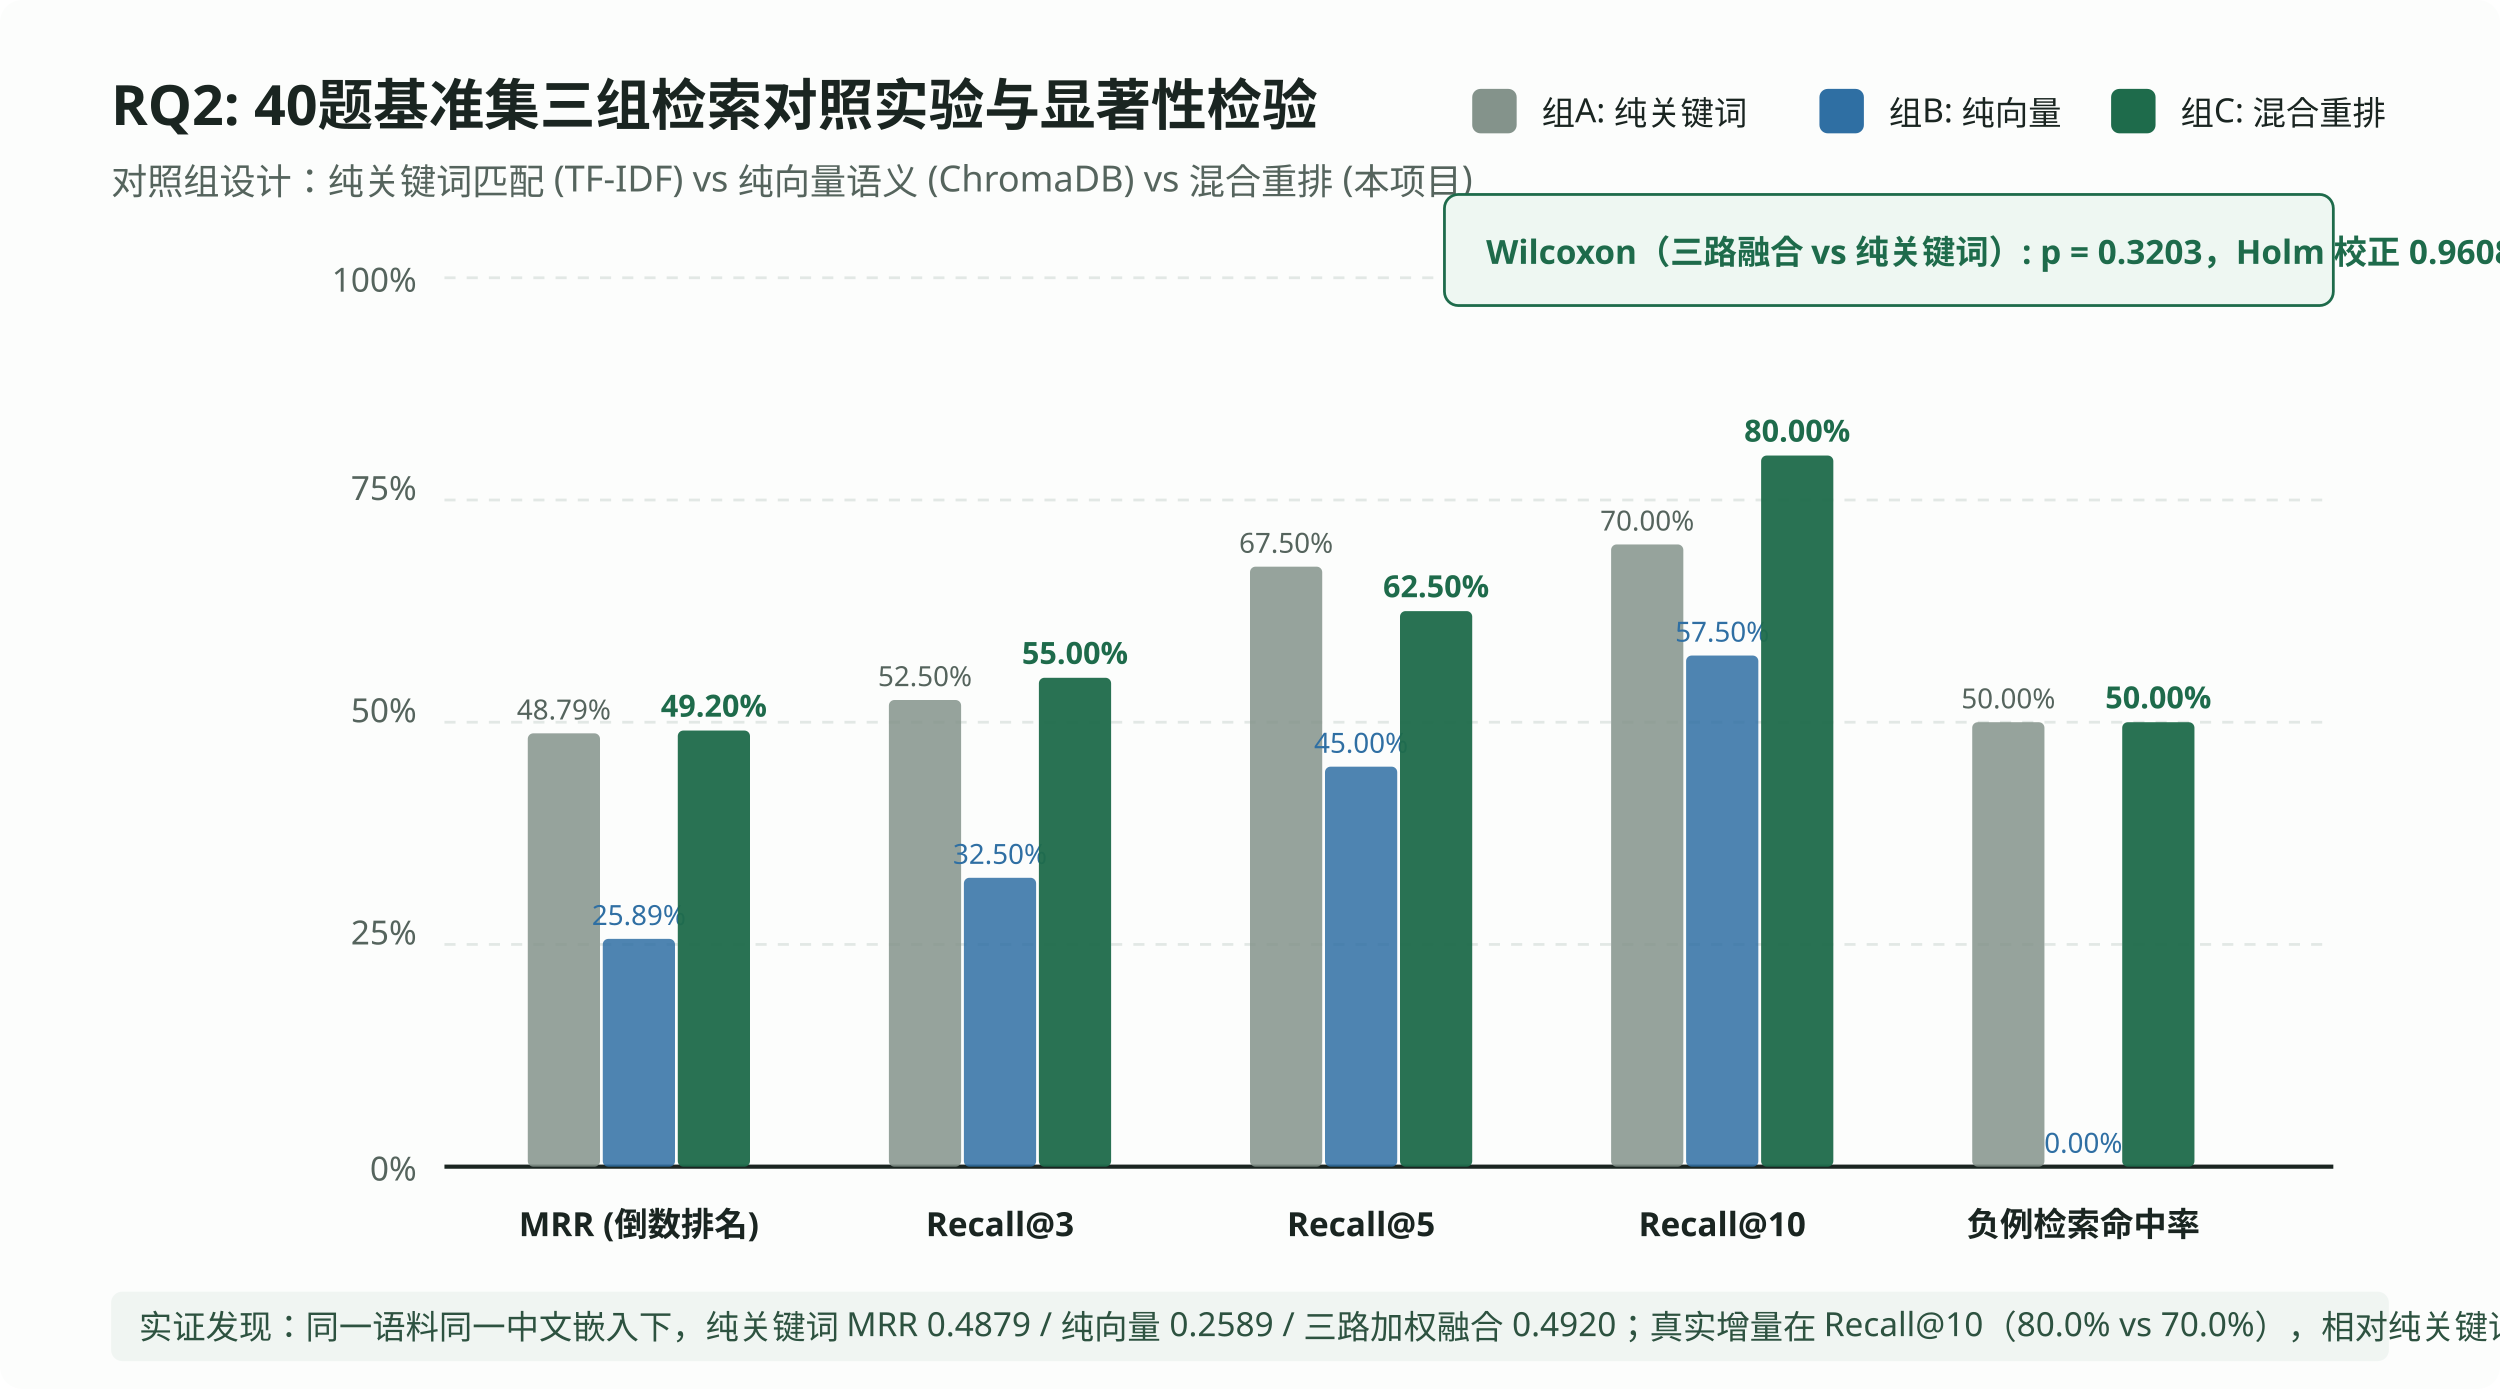
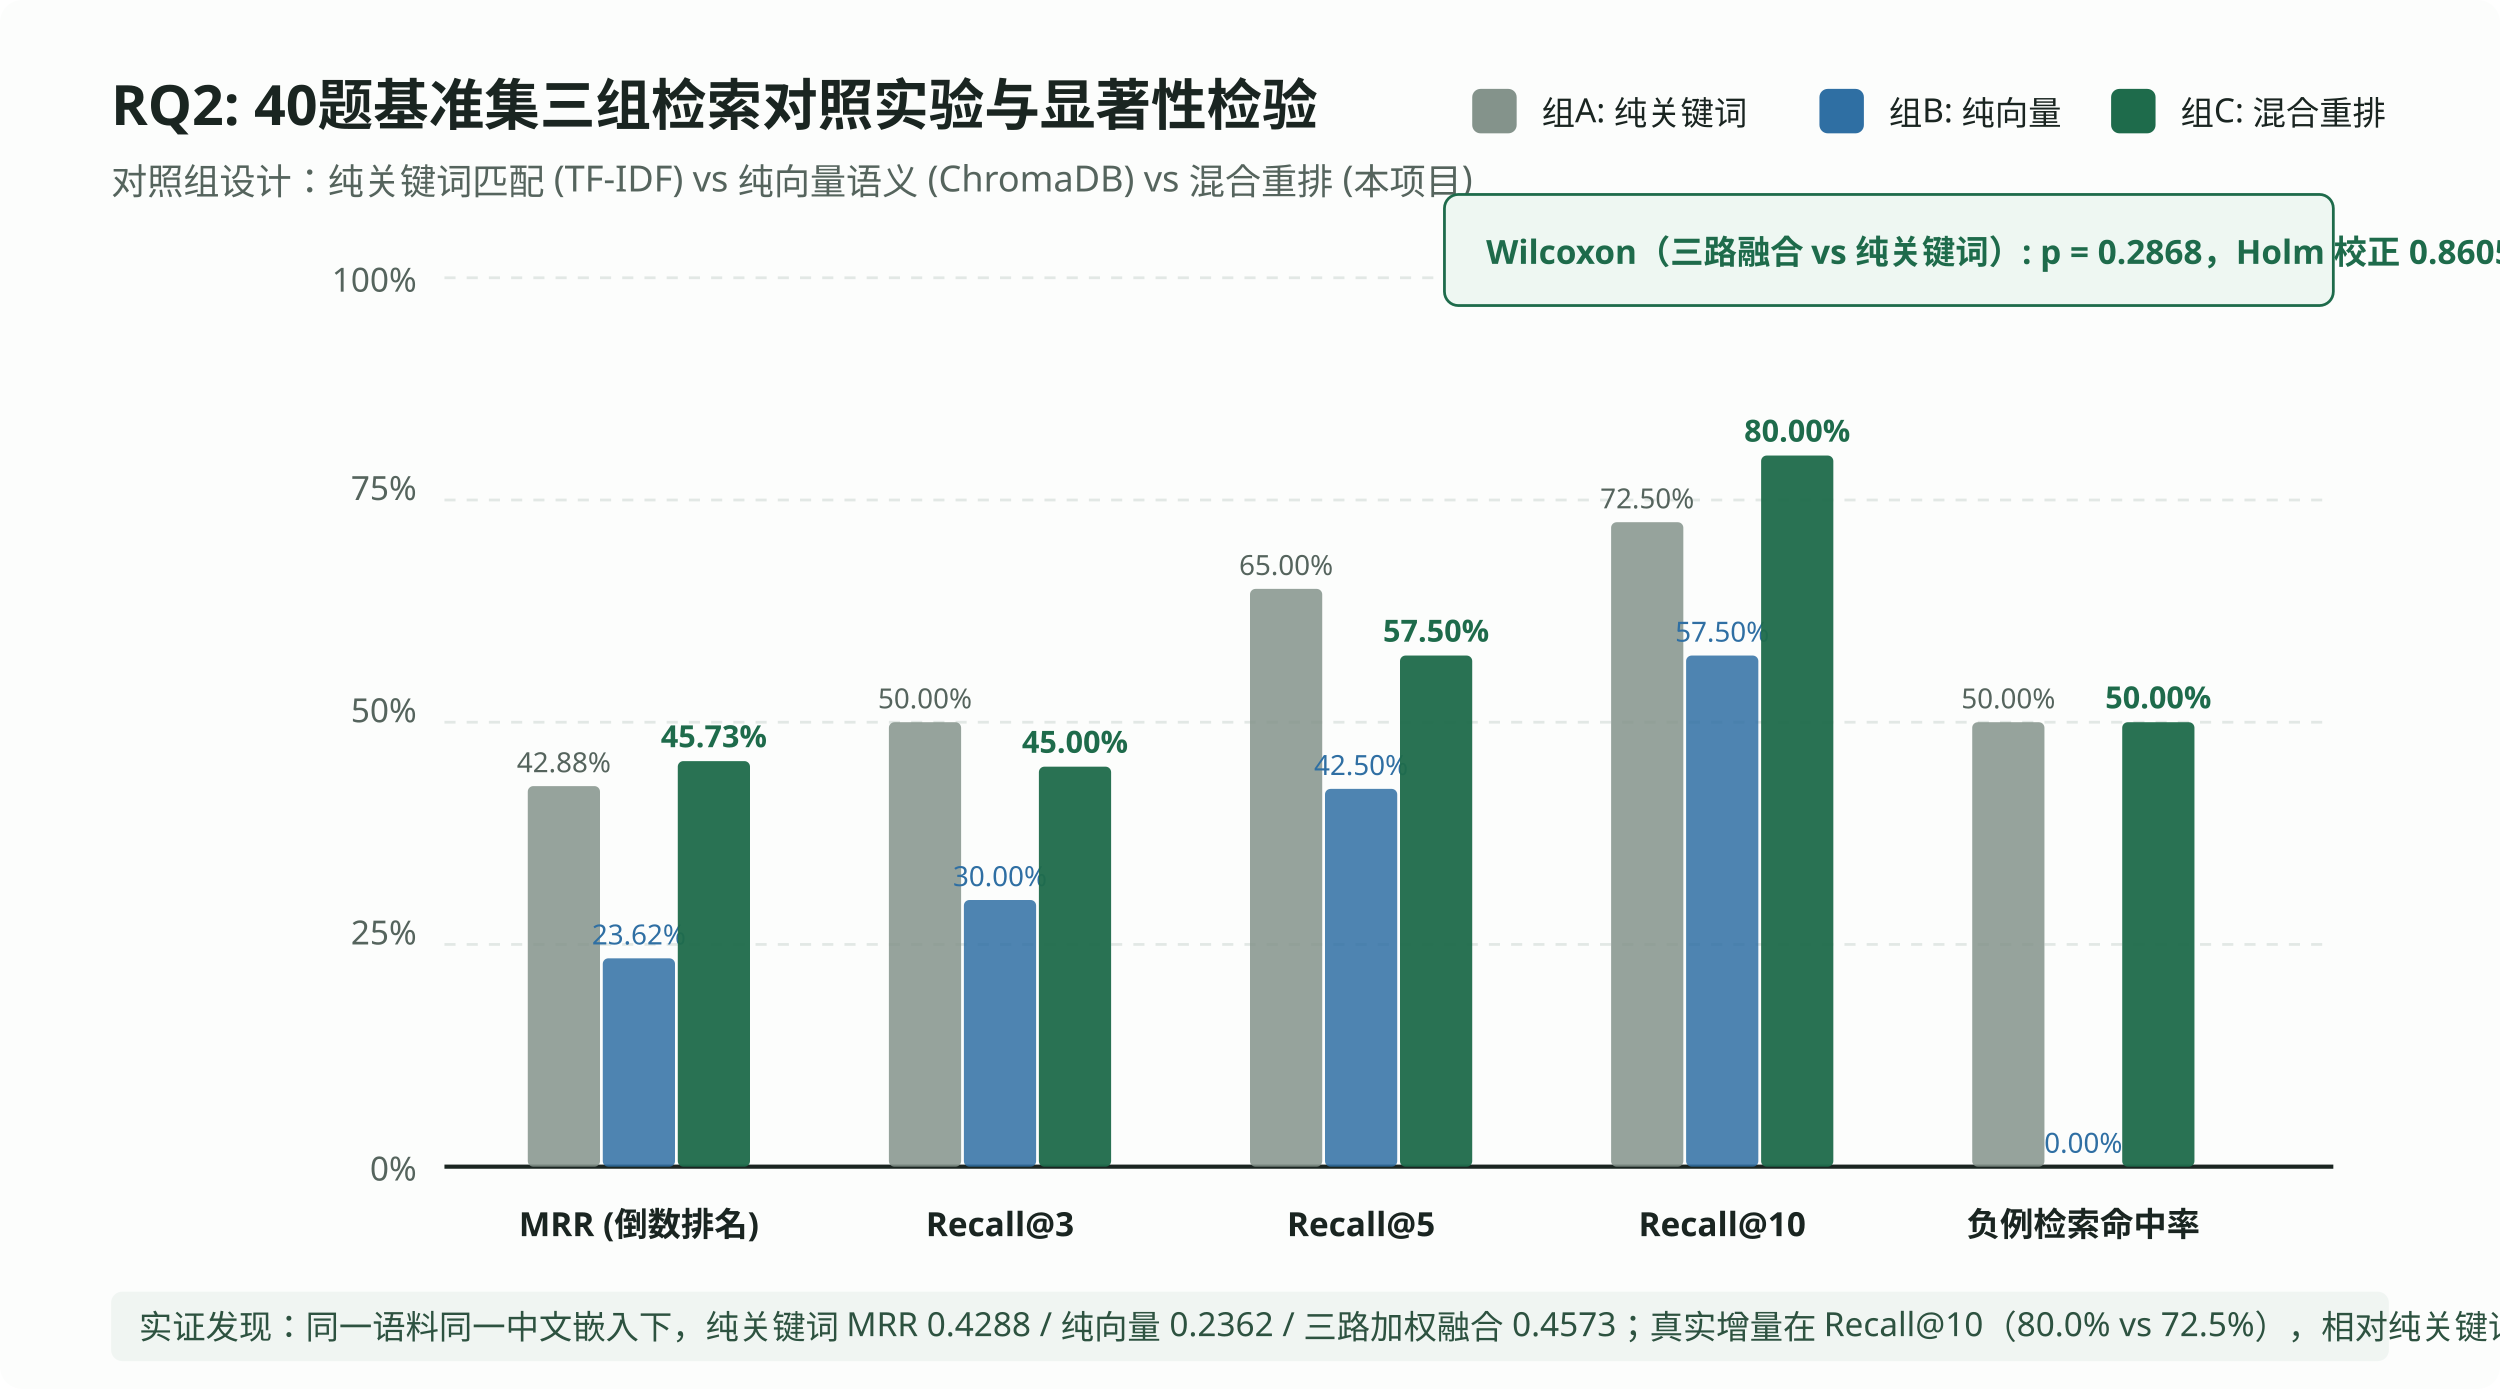
<svg xmlns="http://www.w3.org/2000/svg" viewBox="0 0 900 500" width="100%" height="100%" style="background:#ffffff; font-family:'Segoe UI', 'PingFang SC', 'Microsoft YaHei', sans-serif;">
  <rect width="900" height="500" fill="#fcfdfc" rx="8" />
  <text x="40" y="45" font-size="20" font-weight="bold" fill="#1a2521">RQ2: 40题基准集三组检索对照实验与显著性检验</text>
  <text x="40" y="70" font-size="13" fill="#55645d">对照组设计：纯关键词匹配 (TF-IDF) vs 纯向量语义 (ChromaDB) vs 混合重排 (本项目)</text>
  <rect x="530" y="32" width="16" height="16" fill="#84938b" rx="3" />
  <text x="555" y="45" font-size="12" fill="#1a2521">组A: 纯关键词</text>
  <rect x="655" y="32" width="16" height="16" fill="#2f6fa3" rx="3" />
  <text x="680" y="45" font-size="12" fill="#1a2521">组B: 纯向量</text>
  <rect x="760" y="32" width="16" height="16" fill="#1e6b4b" rx="3" />
  <text x="785" y="45" font-size="12" fill="#1a2521">组C: 混合重排</text>
  <line x1="160" y1="100" x2="840" y2="100" stroke="#e2e8e5" stroke-dasharray="4" />
  <line x1="160" y1="180" x2="840" y2="180" stroke="#e2e8e5" stroke-dasharray="4" />
  <line x1="160" y1="260" x2="840" y2="260" stroke="#e2e8e5" stroke-dasharray="4" />
  <line x1="160" y1="340" x2="840" y2="340" stroke="#e2e8e5" stroke-dasharray="4" />
  <line x1="160" y1="420" x2="840" y2="420" stroke="#1a2521" stroke-width="1.5" />
  <text x="150" y="105" font-size="12" fill="#55645d" text-anchor="end">100%</text>
  <text x="150" y="180" font-size="12" fill="#55645d" text-anchor="end">75%</text>
  <text x="150" y="260" font-size="12" fill="#55645d" text-anchor="end">50%</text>
  <text x="150" y="340" font-size="12" fill="#55645d" text-anchor="end">25%</text>
  <text x="150" y="425" font-size="12" fill="#55645d" text-anchor="end">0%</text>
-   <rect x="190" y="264" width="26" height="156" fill="#84938b" rx="2" opacity="0.85" />
-   <text x="203" y="259" font-size="10" fill="#55645d" text-anchor="middle">48.79%</text>
-   <rect x="217" y="338" width="26" height="82" fill="#2f6fa3" rx="2" opacity="0.85" />
-   <text x="230" y="333" font-size="10" fill="#2f6fa3" text-anchor="middle">25.89%</text>
-   <rect x="244" y="263" width="26" height="157" fill="#1e6b4b" rx="2" opacity="0.95" />
-   <text x="257" y="258" font-size="11" font-weight="bold" fill="#1e6b4b" text-anchor="middle">49.20%</text>
+   <rect x="190" y="283" width="26" height="137" fill="#84938b" rx="2" opacity="0.85" />
+   <text x="203" y="278" font-size="10" fill="#55645d" text-anchor="middle">42.88%</text>
+   <rect x="217" y="345" width="26" height="75" fill="#2f6fa3" rx="2" opacity="0.85" />
+   <text x="230" y="340" font-size="10" fill="#2f6fa3" text-anchor="middle">23.62%</text>
+   <rect x="244" y="274" width="26" height="146" fill="#1e6b4b" rx="2" opacity="0.95" />
+   <text x="257" y="269" font-size="11" font-weight="bold" fill="#1e6b4b" text-anchor="middle">45.73%</text>
  <text x="230" y="445" font-size="12" font-weight="600" fill="#1a2521" text-anchor="middle">MRR (倒数排名)</text>
-   <rect x="320" y="252" width="26" height="168" fill="#84938b" rx="2" opacity="0.85" />
-   <text x="333" y="247" font-size="10" fill="#55645d" text-anchor="middle">52.50%</text>
-   <rect x="347" y="316" width="26" height="104" fill="#2f6fa3" rx="2" opacity="0.85" />
-   <text x="360" y="311" font-size="10" fill="#2f6fa3" text-anchor="middle">32.50%</text>
-   <rect x="374" y="244" width="26" height="176" fill="#1e6b4b" rx="2" opacity="0.95" />
-   <text x="387" y="239" font-size="11" font-weight="bold" fill="#1e6b4b" text-anchor="middle">55.00%</text>
+   <rect x="320" y="260" width="26" height="160" fill="#84938b" rx="2" opacity="0.85" />
+   <text x="333" y="255" font-size="10" fill="#55645d" text-anchor="middle">50.00%</text>
+   <rect x="347" y="324" width="26" height="96" fill="#2f6fa3" rx="2" opacity="0.85" />
+   <text x="360" y="319" font-size="10" fill="#2f6fa3" text-anchor="middle">30.00%</text>
+   <rect x="374" y="276" width="26" height="144" fill="#1e6b4b" rx="2" opacity="0.95" />
+   <text x="387" y="271" font-size="11" font-weight="bold" fill="#1e6b4b" text-anchor="middle">45.00%</text>
  <text x="360" y="445" font-size="12" font-weight="600" fill="#1a2521" text-anchor="middle">Recall@3</text>
-   <rect x="450" y="204" width="26" height="216" fill="#84938b" rx="2" opacity="0.85" />
-   <text x="463" y="199" font-size="10" fill="#55645d" text-anchor="middle">67.50%</text>
-   <rect x="477" y="276" width="26" height="144" fill="#2f6fa3" rx="2" opacity="0.85" />
-   <text x="490" y="271" font-size="10" fill="#2f6fa3" text-anchor="middle">45.00%</text>
-   <rect x="504" y="220" width="26" height="200" fill="#1e6b4b" rx="2" opacity="0.95" />
-   <text x="517" y="215" font-size="11" font-weight="bold" fill="#1e6b4b" text-anchor="middle">62.50%</text>
+   <rect x="450" y="212" width="26" height="208" fill="#84938b" rx="2" opacity="0.85" />
+   <text x="463" y="207" font-size="10" fill="#55645d" text-anchor="middle">65.00%</text>
+   <rect x="477" y="284" width="26" height="136" fill="#2f6fa3" rx="2" opacity="0.85" />
+   <text x="490" y="279" font-size="10" fill="#2f6fa3" text-anchor="middle">42.50%</text>
+   <rect x="504" y="236" width="26" height="184" fill="#1e6b4b" rx="2" opacity="0.95" />
+   <text x="517" y="231" font-size="11" font-weight="bold" fill="#1e6b4b" text-anchor="middle">57.50%</text>
  <text x="490" y="445" font-size="12" font-weight="600" fill="#1a2521" text-anchor="middle">Recall@5</text>
-   <rect x="580" y="196" width="26" height="224" fill="#84938b" rx="2" opacity="0.85" />
-   <text x="593" y="191" font-size="10" fill="#55645d" text-anchor="middle">70.00%</text>
+   <rect x="580" y="188" width="26" height="232" fill="#84938b" rx="2" opacity="0.85" />
+   <text x="593" y="183" font-size="10" fill="#55645d" text-anchor="middle">72.50%</text>
  <rect x="607" y="236" width="26" height="184" fill="#2f6fa3" rx="2" opacity="0.85" />
  <text x="620" y="231" font-size="10" fill="#2f6fa3" text-anchor="middle">57.50%</text>
  <rect x="634" y="164" width="26" height="256" fill="#1e6b4b" rx="2" opacity="0.95" />
  <text x="647" y="159" font-size="11" font-weight="bold" fill="#1e6b4b" text-anchor="middle">80.00%</text>
  <text x="620" y="445" font-size="12" font-weight="600" fill="#1a2521" text-anchor="middle">Recall@10</text>
  <rect x="710" y="260" width="26" height="160" fill="#84938b" rx="2" opacity="0.85" />
  <text x="723" y="255" font-size="10" fill="#55645d" text-anchor="middle">50.00%</text>
  <rect x="737" y="420" width="26" height="0" fill="#2f6fa3" rx="2" opacity="0.85" />
  <text x="750" y="415" font-size="10" fill="#2f6fa3" text-anchor="middle">0.00%</text>
  <rect x="764" y="260" width="26" height="160" fill="#1e6b4b" rx="2" opacity="0.95" />
  <text x="777" y="255" font-size="11" font-weight="bold" fill="#1e6b4b" text-anchor="middle">50.00%</text>
  <text x="750" y="445" font-size="12" font-weight="600" fill="#1a2521" text-anchor="middle">负例检索命中率</text>
  <rect x="520" y="70" width="320" height="40" fill="#eef7f2" stroke="#1e6b4b" rx="5" />
-   <text x="535" y="95" font-size="12" font-weight="bold" fill="#1e6b4b">Wilcoxon（三路融合 vs 纯关键词）: p = 0.3203，Holm 校正 0.9608（不显著）</text>
+   <text x="535" y="95" font-size="12" font-weight="bold" fill="#1e6b4b">Wilcoxon（三路融合 vs 纯关键词）: p = 0.2868，Holm 校正 0.8605（不显著）</text>
  <rect x="40" y="465" width="820" height="25" fill="#f0f5f2" rx="4" />
-   <text x="50" y="482" font-size="12" fill="#2d5240">实证发现：同一语料同一中文嵌入下，纯关键词 MRR 0.4879 / 纯向量 0.2589 / 三路加权融合 0.4920；真实增量在 Recall@10（80.0% vs 70.0%），相对纯关键词的 MRR 差异不显著（Holm 0.961）。</text>
+   <text x="50" y="482" font-size="12" fill="#2d5240">实证发现：同一语料同一中文嵌入下，纯关键词 MRR 0.4288 / 纯向量 0.2362 / 三路加权融合 0.4573；真实增量在 Recall@10（80.0% vs 72.5%），相对纯关键词的 MRR 差异不显著（Holm 0.860）。</text>
</svg>
